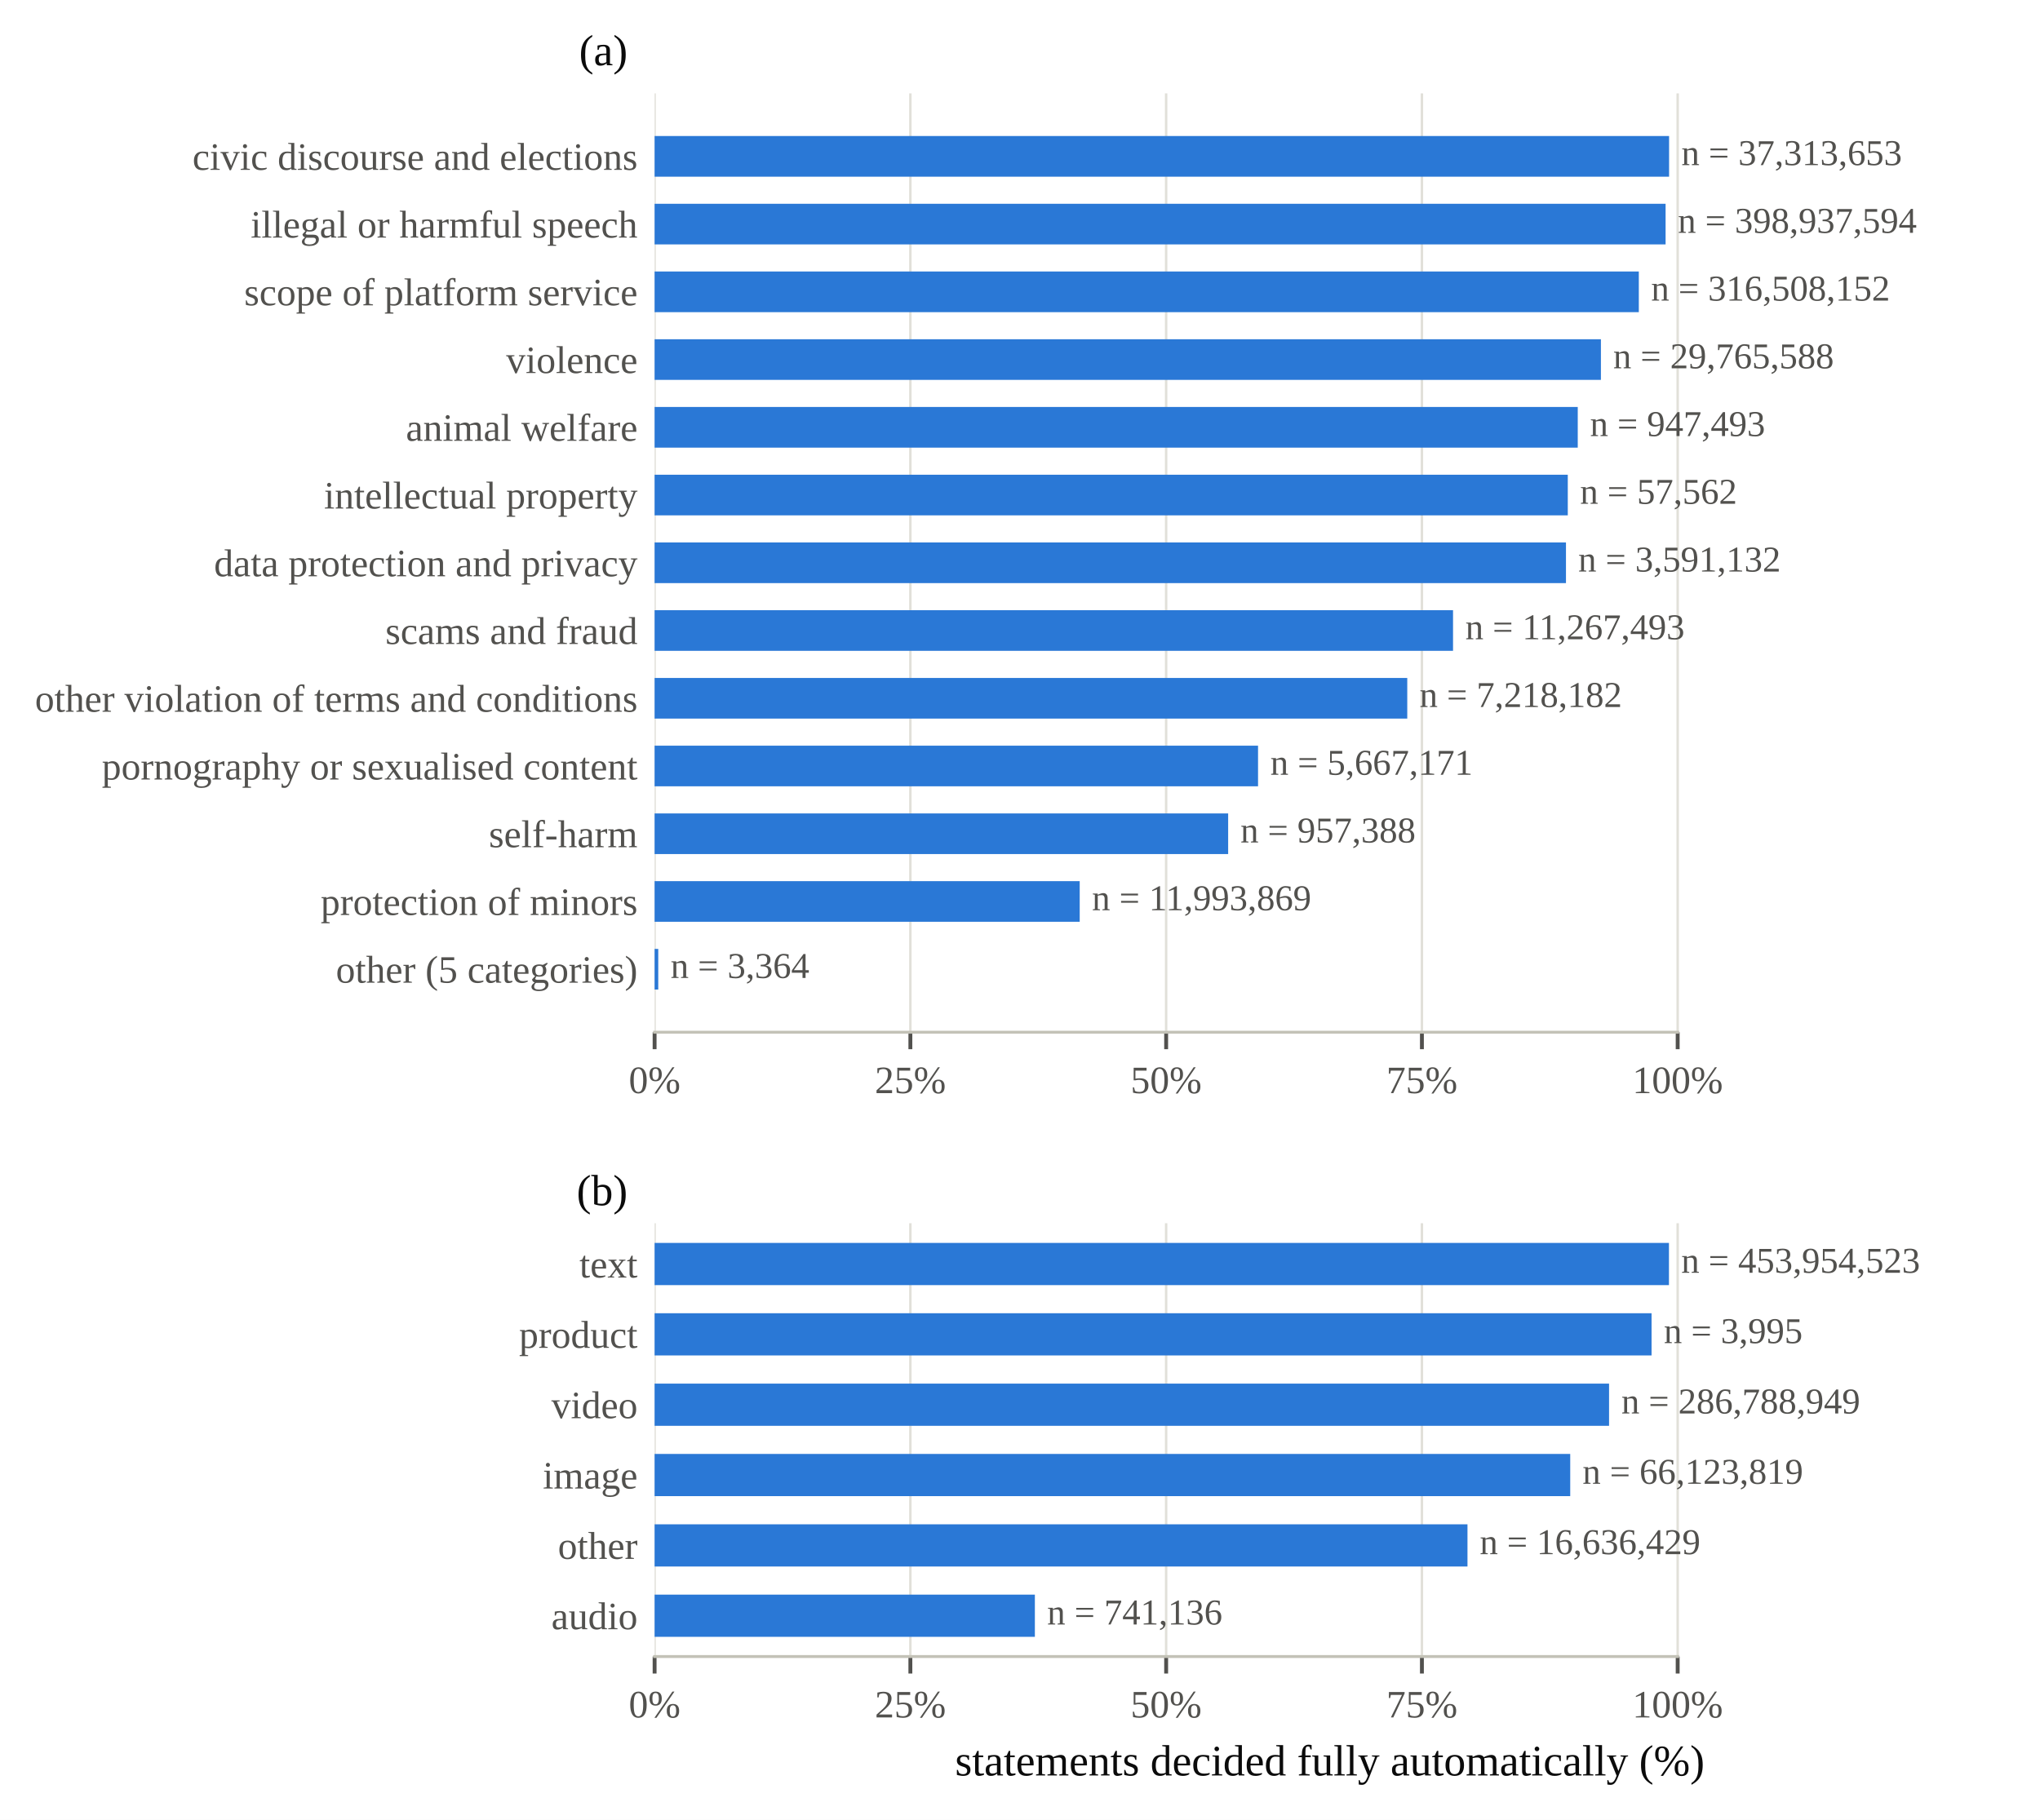
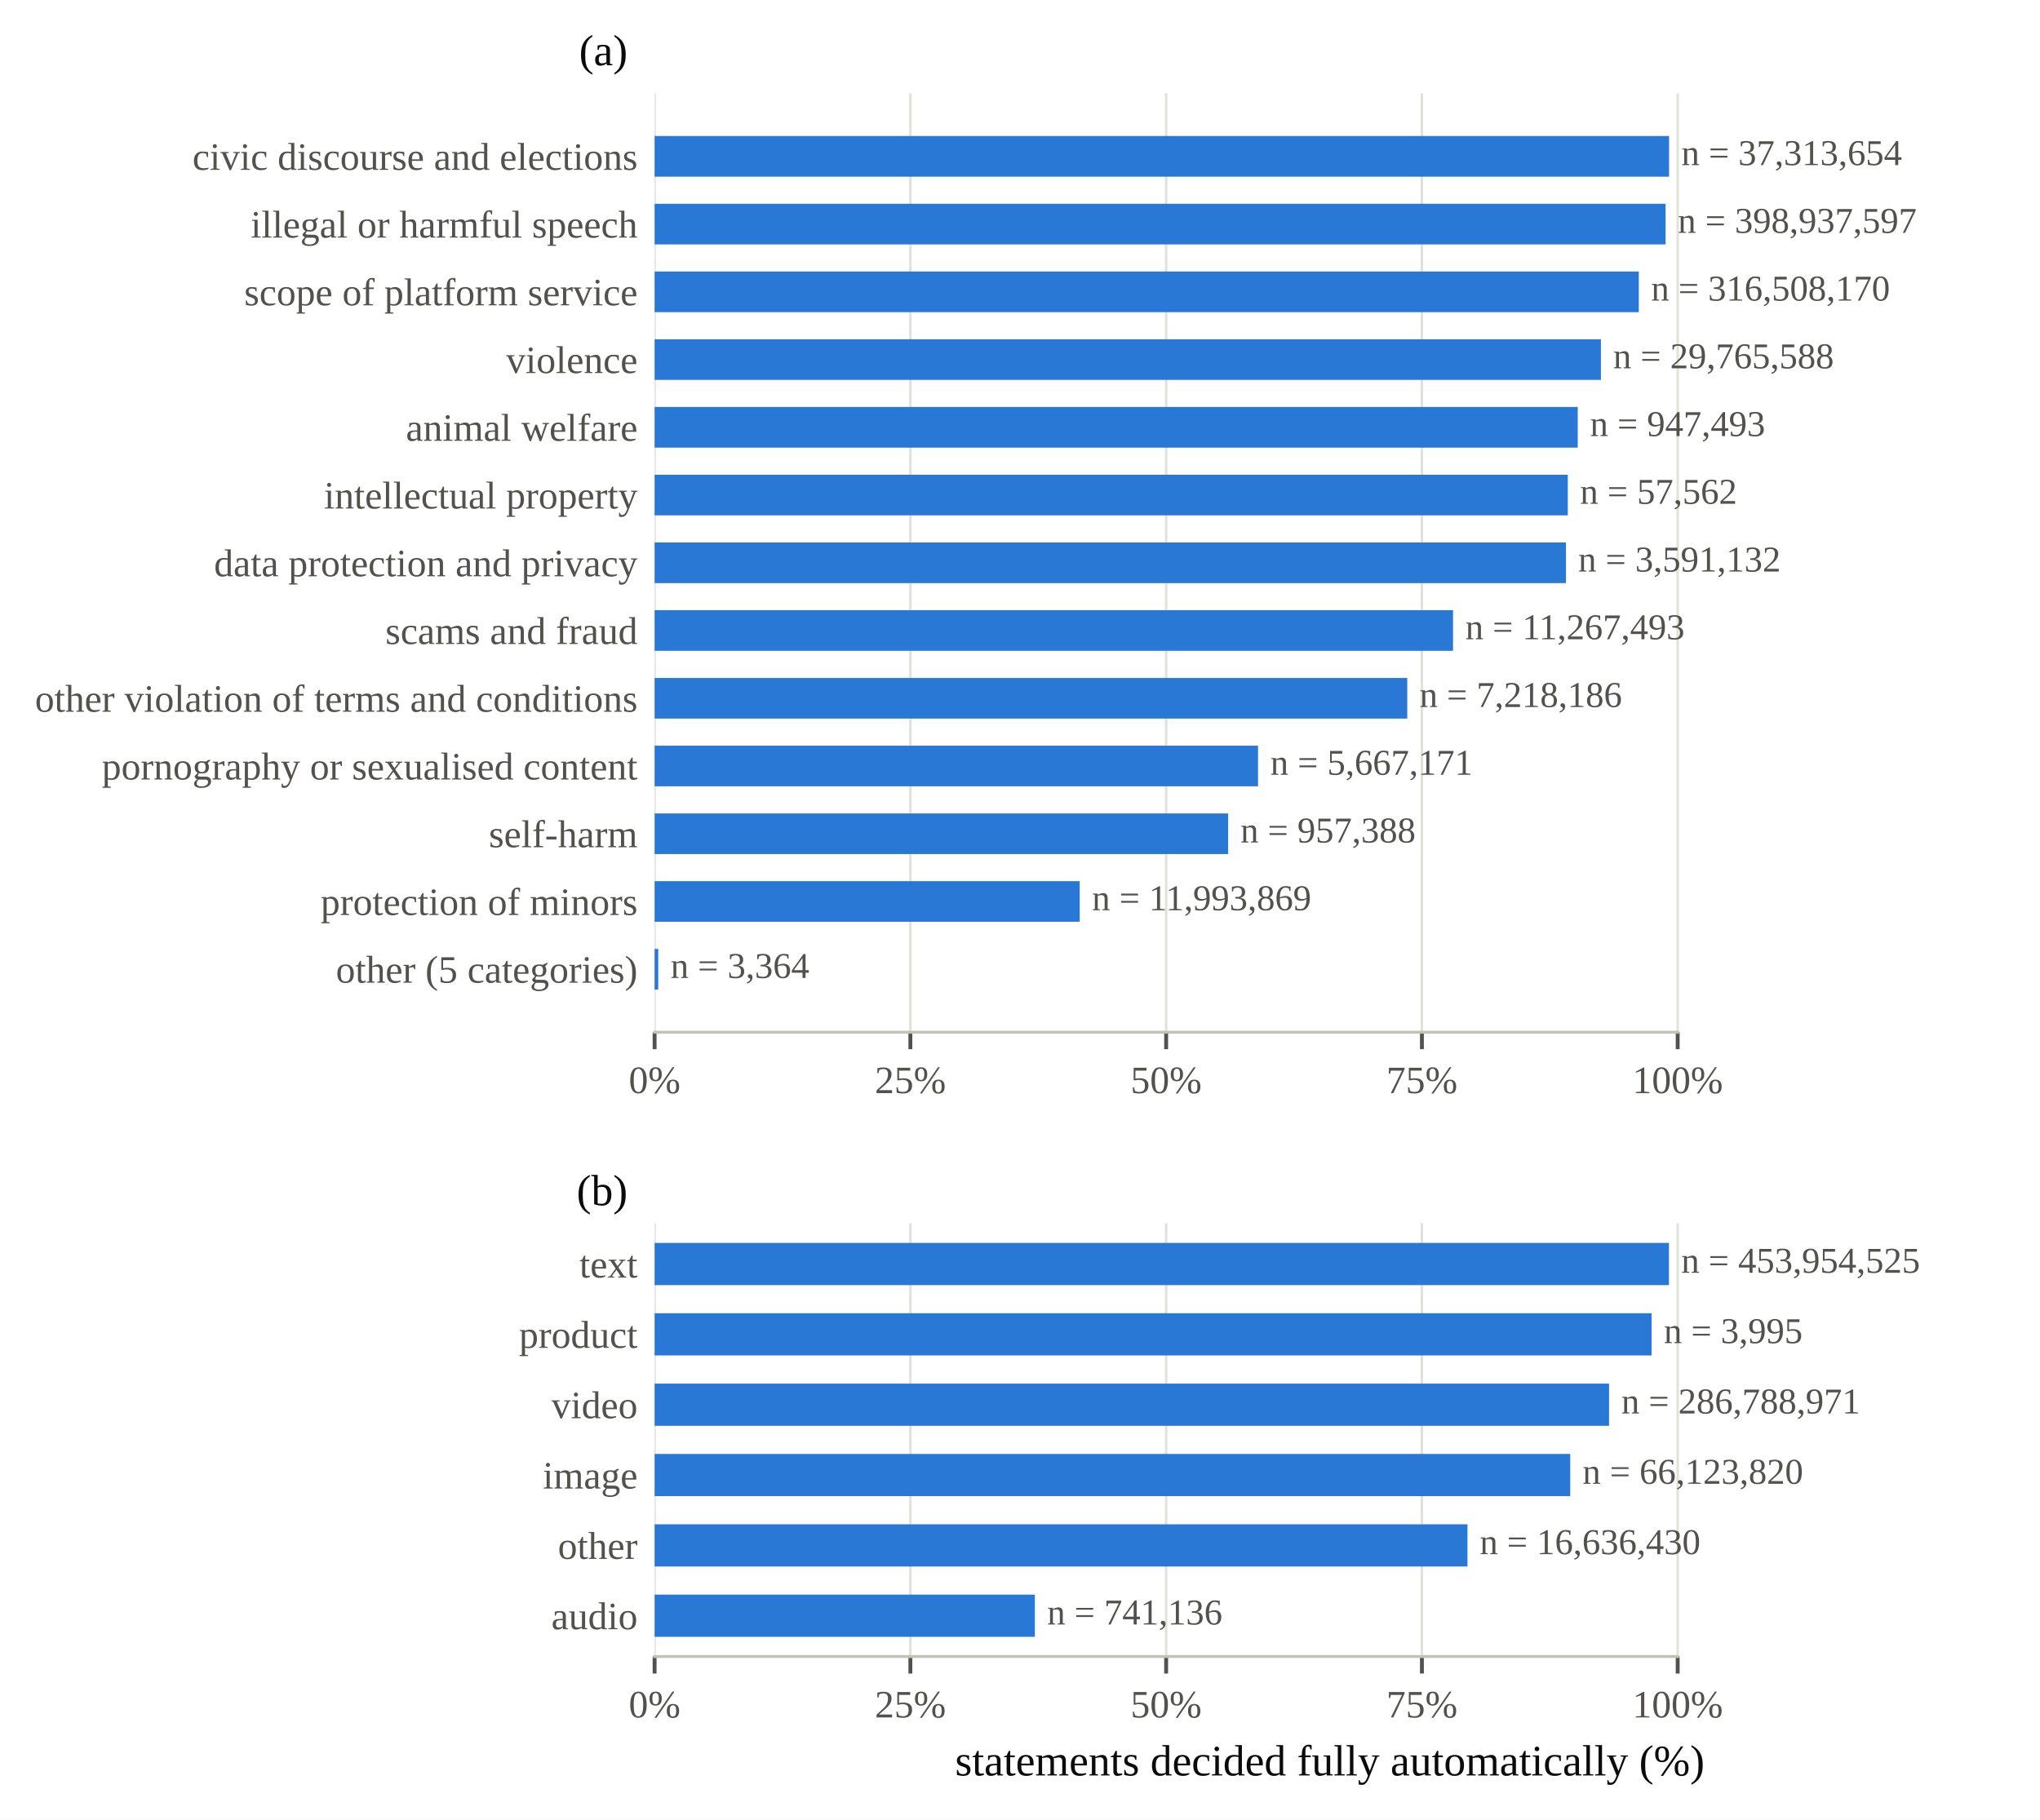
<svg xmlns="http://www.w3.org/2000/svg" xmlns:xlink="http://www.w3.org/1999/xlink" width="420.402pt" height="375.129pt" viewBox="0 0 420.402 375.129" version="1.1">
  <defs>
    <style type="text/css">*{stroke-linejoin: round; stroke-linecap: butt}</style>
  </defs>
  <g id="figure_1">
    <g id="patch_1">
      <path d="M 0 375.129  L 420.402 375.129  L 420.402 0  L 0 0  z " style="fill: #ffffff" />
    </g>
    <g id="axes_1">
      <g id="patch_2">
        <path d="M 134.9 212.776  L 413.202 212.776  L 413.202 19.245  L 134.9 19.245  z " style="fill: #ffffff" />
      </g>
      <g id="matplotlib.axis_1">
        <g id="xtick_1">
          <g id="line2d_1">
-             <path d="M 134.9 212.776  L 134.9 19.245  " clip-path="url(#p66999ff900)" style="fill: none; stroke: #e1e0d9; stroke-width: 0.5; stroke-linecap: square" />
+             <path d="M 134.9 212.776  L 134.9 19.245  " clip-path="url(#p5bbf8edfc2)" style="fill: none; stroke: #e1e0d9; stroke-width: 0.5; stroke-linecap: square" />
          </g>
          <g id="line2d_2">
            <defs>
-               <path id="m1a4d01398b" d="M 0 0  L 0 3.5  " style="stroke: #52514e; stroke-width: 0.8" />
+               <path id="m2fa1c402cd" d="M 0 0  L 0 3.5  " style="stroke: #52514e; stroke-width: 0.8" />
            </defs>
            <g>
-               <use xlink:href="#m1a4d01398b" x="134.9" y="212.776" style="fill: #52514e; stroke: #52514e; stroke-width: 0.8" />
+               <use xlink:href="#m2fa1c402cd" x="134.9" y="212.776" style="fill: #52514e; stroke: #52514e; stroke-width: 0.8" />
            </g>
          </g>
          <g id="text_1">
            <text style="font-size: 8px; font-family: 'Times New Roman'; text-anchor: middle; fill: #52514e" x="134.9" y="225.331" transform="rotate(-0 134.9 225.3307)">0%</text>
          </g>
        </g>
        <g id="xtick_2">
          <g id="line2d_3">
-             <path d="M 187.609 212.776  L 187.609 19.245  " clip-path="url(#p66999ff900)" style="fill: none; stroke: #e1e0d9; stroke-width: 0.5; stroke-linecap: square" />
+             <path d="M 187.609 212.776  L 187.609 19.245  " clip-path="url(#p5bbf8edfc2)" style="fill: none; stroke: #e1e0d9; stroke-width: 0.5; stroke-linecap: square" />
          </g>
          <g id="line2d_4">
            <g>
-               <use xlink:href="#m1a4d01398b" x="187.609" y="212.776" style="fill: #52514e; stroke: #52514e; stroke-width: 0.8" />
+               <use xlink:href="#m2fa1c402cd" x="187.609" y="212.776" style="fill: #52514e; stroke: #52514e; stroke-width: 0.8" />
            </g>
          </g>
          <g id="text_2">
            <text style="font-size: 8px; font-family: 'Times New Roman'; text-anchor: middle; fill: #52514e" x="187.609" y="225.331" transform="rotate(-0 187.6088 225.3307)">25%</text>
          </g>
        </g>
        <g id="xtick_3">
          <g id="line2d_5">
-             <path d="M 240.318 212.776  L 240.318 19.245  " clip-path="url(#p66999ff900)" style="fill: none; stroke: #e1e0d9; stroke-width: 0.5; stroke-linecap: square" />
+             <path d="M 240.318 212.776  L 240.318 19.245  " clip-path="url(#p5bbf8edfc2)" style="fill: none; stroke: #e1e0d9; stroke-width: 0.5; stroke-linecap: square" />
          </g>
          <g id="line2d_6">
            <g>
-               <use xlink:href="#m1a4d01398b" x="240.318" y="212.776" style="fill: #52514e; stroke: #52514e; stroke-width: 0.8" />
+               <use xlink:href="#m2fa1c402cd" x="240.318" y="212.776" style="fill: #52514e; stroke: #52514e; stroke-width: 0.8" />
            </g>
          </g>
          <g id="text_3">
            <text style="font-size: 8px; font-family: 'Times New Roman'; text-anchor: middle; fill: #52514e" x="240.318" y="225.331" transform="rotate(-0 240.3175 225.3307)">50%</text>
          </g>
        </g>
        <g id="xtick_4">
          <g id="line2d_7">
-             <path d="M 293.026 212.776  L 293.026 19.245  " clip-path="url(#p66999ff900)" style="fill: none; stroke: #e1e0d9; stroke-width: 0.5; stroke-linecap: square" />
+             <path d="M 293.026 212.776  L 293.026 19.245  " clip-path="url(#p5bbf8edfc2)" style="fill: none; stroke: #e1e0d9; stroke-width: 0.5; stroke-linecap: square" />
          </g>
          <g id="line2d_8">
            <g>
-               <use xlink:href="#m1a4d01398b" x="293.026" y="212.776" style="fill: #52514e; stroke: #52514e; stroke-width: 0.8" />
+               <use xlink:href="#m2fa1c402cd" x="293.026" y="212.776" style="fill: #52514e; stroke: #52514e; stroke-width: 0.8" />
            </g>
          </g>
          <g id="text_4">
            <text style="font-size: 8px; font-family: 'Times New Roman'; text-anchor: middle; fill: #52514e" x="293.026" y="225.331" transform="rotate(-0 293.0263 225.3307)">75%</text>
          </g>
        </g>
        <g id="xtick_5">
          <g id="line2d_9">
-             <path d="M 345.735 212.776  L 345.735 19.245  " clip-path="url(#p66999ff900)" style="fill: none; stroke: #e1e0d9; stroke-width: 0.5; stroke-linecap: square" />
+             <path d="M 345.735 212.776  L 345.735 19.245  " clip-path="url(#p5bbf8edfc2)" style="fill: none; stroke: #e1e0d9; stroke-width: 0.5; stroke-linecap: square" />
          </g>
          <g id="line2d_10">
            <g>
-               <use xlink:href="#m1a4d01398b" x="345.735" y="212.776" style="fill: #52514e; stroke: #52514e; stroke-width: 0.8" />
+               <use xlink:href="#m2fa1c402cd" x="345.735" y="212.776" style="fill: #52514e; stroke: #52514e; stroke-width: 0.8" />
            </g>
          </g>
          <g id="text_5">
            <text style="font-size: 8px; font-family: 'Times New Roman'; text-anchor: middle; fill: #52514e" x="345.735" y="225.331" transform="rotate(-0 345.7351 225.3307)">100%</text>
          </g>
        </g>
      </g>
      <g id="matplotlib.axis_2">
        <g id="ytick_1">
          <g id="line2d_11" />
          <g id="text_6">
            <text style="font-size: 8px; font-family: 'Times New Roman'; text-anchor: end; fill: #52514e" x="131.4" y="202.567" transform="rotate(-0 131.4 202.5674)">other (5 categories)</text>
          </g>
        </g>
        <g id="ytick_2">
          <g id="line2d_12" />
          <g id="text_7">
            <text style="font-size: 8px; font-family: 'Times New Roman'; text-anchor: end; fill: #52514e" x="131.4" y="188.604" transform="rotate(-0 131.4 188.6042)">protection of minors</text>
          </g>
        </g>
        <g id="ytick_3">
          <g id="line2d_13" />
          <g id="text_8">
            <text style="font-size: 8px; font-family: 'Times New Roman'; text-anchor: end; fill: #52514e" x="131.4" y="174.641" transform="rotate(-0 131.4 174.6409)">self-harm</text>
          </g>
        </g>
        <g id="ytick_4">
          <g id="line2d_14" />
          <g id="text_9">
            <text style="font-size: 8px; font-family: 'Times New Roman'; text-anchor: end; fill: #52514e" x="131.4" y="160.678" transform="rotate(-0 131.4 160.6777)">pornography or sexualised content</text>
          </g>
        </g>
        <g id="ytick_5">
          <g id="line2d_15" />
          <g id="text_10">
            <text style="font-size: 8px; font-family: 'Times New Roman'; text-anchor: end; fill: #52514e" x="131.4" y="146.714" transform="rotate(-0 131.4 146.7144)">other violation of terms and conditions</text>
          </g>
        </g>
        <g id="ytick_6">
          <g id="line2d_16" />
          <g id="text_11">
            <text style="font-size: 8px; font-family: 'Times New Roman'; text-anchor: end; fill: #52514e" x="131.4" y="132.751" transform="rotate(-0 131.4 132.7512)">scams and fraud</text>
          </g>
        </g>
        <g id="ytick_7">
          <g id="line2d_17" />
          <g id="text_12">
            <text style="font-size: 8px; font-family: 'Times New Roman'; text-anchor: end; fill: #52514e" x="131.4" y="118.788" transform="rotate(-0 131.4 118.7879)">data protection and privacy</text>
          </g>
        </g>
        <g id="ytick_8">
          <g id="line2d_18" />
          <g id="text_13">
            <text style="font-size: 8px; font-family: 'Times New Roman'; text-anchor: end; fill: #52514e" x="131.4" y="104.825" transform="rotate(-0 131.4 104.8247)">intellectual property</text>
          </g>
        </g>
        <g id="ytick_9">
          <g id="line2d_19" />
          <g id="text_14">
            <text style="font-size: 8px; font-family: 'Times New Roman'; text-anchor: end; fill: #52514e" x="131.4" y="90.861" transform="rotate(-0 131.4 90.86145)">animal welfare</text>
          </g>
        </g>
        <g id="ytick_10">
          <g id="line2d_20" />
          <g id="text_15">
            <text style="font-size: 8px; font-family: 'Times New Roman'; text-anchor: end; fill: #52514e" x="131.4" y="76.898" transform="rotate(-0 131.4 76.8982)">violence</text>
          </g>
        </g>
        <g id="ytick_11">
          <g id="line2d_21" />
          <g id="text_16">
            <text style="font-size: 8px; font-family: 'Times New Roman'; text-anchor: end; fill: #52514e" x="131.4" y="62.935" transform="rotate(-0 131.4 62.93496)">scope of platform service</text>
          </g>
        </g>
        <g id="ytick_12">
          <g id="line2d_22" />
          <g id="text_17">
            <text style="font-size: 8px; font-family: 'Times New Roman'; text-anchor: end; fill: #52514e" x="131.4" y="48.972" transform="rotate(-0 131.4 48.97171)">illegal or harmful speech</text>
          </g>
        </g>
        <g id="ytick_13">
          <g id="line2d_23" />
          <g id="text_18">
            <text style="font-size: 8px; font-family: 'Times New Roman'; text-anchor: end; fill: #52514e" x="131.4" y="35.008" transform="rotate(-0 131.4 35.00846)">civic discourse and elections</text>
          </g>
        </g>
      </g>
      <g id="patch_3">
-         <path d="M 134.9 203.979  L 135.652 203.979  L 135.652 195.601  L 134.9 195.601  z " clip-path="url(#p66999ff900)" style="fill: #2a78d6" />
+         <path d="M 134.9 203.979  L 135.652 203.979  L 135.652 195.601  L 134.9 195.601  z " clip-path="url(#p5bbf8edfc2)" style="fill: #2a78d6" />
      </g>
      <g id="patch_4">
-         <path d="M 134.9 190.016  L 222.505 190.016  L 222.505 181.638  L 134.9 181.638  z " clip-path="url(#p66999ff900)" style="fill: #2a78d6" />
+         <path d="M 134.9 190.016  L 222.505 190.016  L 222.505 181.638  L 134.9 181.638  z " clip-path="url(#p5bbf8edfc2)" style="fill: #2a78d6" />
      </g>
      <g id="patch_5">
-         <path d="M 134.9 176.052  L 253.098 176.052  L 253.098 167.674  L 134.9 167.674  z " clip-path="url(#p66999ff900)" style="fill: #2a78d6" />
+         <path d="M 134.9 176.052  L 253.098 176.052  L 253.098 167.674  L 134.9 167.674  z " clip-path="url(#p5bbf8edfc2)" style="fill: #2a78d6" />
      </g>
      <g id="patch_6">
-         <path d="M 134.9 162.089  L 259.257 162.089  L 259.257 153.711  L 134.9 153.711  z " clip-path="url(#p66999ff900)" style="fill: #2a78d6" />
+         <path d="M 134.9 162.089  L 259.257 162.089  L 259.257 153.711  L 134.9 153.711  z " clip-path="url(#p5bbf8edfc2)" style="fill: #2a78d6" />
      </g>
      <g id="patch_7">
-         <path d="M 134.9 148.126  L 290.007 148.126  L 290.007 139.748  L 134.9 139.748  z " clip-path="url(#p66999ff900)" style="fill: #2a78d6" />
+         <path d="M 134.9 148.126  L 290.007 148.126  L 290.007 139.748  L 134.9 139.748  z " clip-path="url(#p5bbf8edfc2)" style="fill: #2a78d6" />
      </g>
      <g id="patch_8">
-         <path d="M 134.9 134.163  L 299.441 134.163  L 299.441 125.785  L 134.9 125.785  z " clip-path="url(#p66999ff900)" style="fill: #2a78d6" />
+         <path d="M 134.9 134.163  L 299.441 134.163  L 299.441 125.785  L 134.9 125.785  z " clip-path="url(#p5bbf8edfc2)" style="fill: #2a78d6" />
      </g>
      <g id="patch_9">
-         <path d="M 134.9 120.199  L 322.714 120.199  L 322.714 111.821  L 134.9 111.821  z " clip-path="url(#p66999ff900)" style="fill: #2a78d6" />
+         <path d="M 134.9 120.199  L 322.714 120.199  L 322.714 111.821  L 134.9 111.821  z " clip-path="url(#p5bbf8edfc2)" style="fill: #2a78d6" />
      </g>
      <g id="patch_10">
-         <path d="M 134.9 106.236  L 323.088 106.236  L 323.088 97.858  L 134.9 97.858  z " clip-path="url(#p66999ff900)" style="fill: #2a78d6" />
+         <path d="M 134.9 106.236  L 323.088 106.236  L 323.088 97.858  L 134.9 97.858  z " clip-path="url(#p5bbf8edfc2)" style="fill: #2a78d6" />
      </g>
      <g id="patch_11">
-         <path d="M 134.9 92.273  L 325.142 92.273  L 325.142 83.895  L 134.9 83.895  z " clip-path="url(#p66999ff900)" style="fill: #2a78d6" />
+         <path d="M 134.9 92.273  L 325.142 92.273  L 325.142 83.895  L 134.9 83.895  z " clip-path="url(#p5bbf8edfc2)" style="fill: #2a78d6" />
      </g>
      <g id="patch_12">
-         <path d="M 134.9 78.31  L 329.916 78.31  L 329.916 69.932  L 134.9 69.932  z " clip-path="url(#p66999ff900)" style="fill: #2a78d6" />
+         <path d="M 134.9 78.31  L 329.916 78.31  L 329.916 69.932  L 134.9 69.932  z " clip-path="url(#p5bbf8edfc2)" style="fill: #2a78d6" />
      </g>
      <g id="patch_13">
-         <path d="M 134.9 64.346  L 337.726 64.346  L 337.726 55.968  L 134.9 55.968  z " clip-path="url(#p66999ff900)" style="fill: #2a78d6" />
+         <path d="M 134.9 64.346  L 337.726 64.346  L 337.726 55.968  L 134.9 55.968  z " clip-path="url(#p5bbf8edfc2)" style="fill: #2a78d6" />
      </g>
      <g id="patch_14">
-         <path d="M 134.9 50.383  L 343.243 50.383  L 343.243 42.005  L 134.9 42.005  z " clip-path="url(#p66999ff900)" style="fill: #2a78d6" />
+         <path d="M 134.9 50.383  L 343.243 50.383  L 343.243 42.005  L 134.9 42.005  z " clip-path="url(#p5bbf8edfc2)" style="fill: #2a78d6" />
      </g>
      <g id="patch_15">
-         <path d="M 134.9 36.42  L 343.964 36.42  L 343.964 28.042  L 134.9 28.042  z " clip-path="url(#p66999ff900)" style="fill: #2a78d6" />
+         <path d="M 134.9 36.42  L 343.964 36.42  L 343.964 28.042  L 134.9 28.042  z " clip-path="url(#p5bbf8edfc2)" style="fill: #2a78d6" />
      </g>
      <g id="patch_16">
        <path d="M 134.9 212.776  L 345.735 212.776  " style="fill: none; stroke: #c3c2b7; stroke-width: 0.6; stroke-linejoin: miter; stroke-linecap: square" />
      </g>
      <g id="text_19">
        <text style="font-size: 7.5px; font-family: 'Times New Roman'; text-anchor: start; fill: #52514e" x="138.182" y="201.592" transform="rotate(-0 138.1821 201.5917)">n = 3,364</text>
      </g>
      <g id="text_20">
        <text style="font-size: 7.5px; font-family: 'Times New Roman'; text-anchor: start; fill: #52514e" x="225.035" y="187.628" transform="rotate(-0 225.0347 187.6284)">n = 11,993,869</text>
      </g>
      <g id="text_21">
        <text style="font-size: 7.5px; font-family: 'Times New Roman'; text-anchor: start; fill: #52514e" x="255.628" y="173.665" transform="rotate(-0 255.628 173.6652)">n = 957,388</text>
      </g>
      <g id="text_22">
        <text style="font-size: 7.5px; font-family: 'Times New Roman'; text-anchor: start; fill: #52514e" x="261.787" y="159.702" transform="rotate(-0 261.7873 159.7019)">n = 5,667,171</text>
      </g>
      <g id="text_23">
-         <text style="font-size: 7.5px; font-family: 'Times New Roman'; text-anchor: start; fill: #52514e" x="292.537" y="145.739" transform="rotate(-0 292.5366 145.7387)">n = 7,218,182</text>
+         <text style="font-size: 7.5px; font-family: 'Times New Roman'; text-anchor: start; fill: #52514e" x="292.537" y="145.739" transform="rotate(-0 292.5366 145.7387)">n = 7,218,186</text>
      </g>
      <g id="text_24">
        <text style="font-size: 7.5px; font-family: 'Times New Roman'; text-anchor: start; fill: #52514e" x="301.971" y="131.775" transform="rotate(-0 301.9714 131.7754)">n = 11,267,493</text>
      </g>
      <g id="text_25">
        <text style="font-size: 7.5px; font-family: 'Times New Roman'; text-anchor: start; fill: #52514e" x="325.244" y="117.812" transform="rotate(-0 325.2442 117.8122)">n = 3,591,132</text>
      </g>
      <g id="text_26">
        <text style="font-size: 7.5px; font-family: 'Times New Roman'; text-anchor: start; fill: #52514e" x="325.618" y="103.849" transform="rotate(-0 325.6183 103.849)">n = 57,562</text>
      </g>
      <g id="text_27">
        <text style="font-size: 7.5px; font-family: 'Times New Roman'; text-anchor: start; fill: #52514e" x="327.672" y="89.886" transform="rotate(-0 327.6716 89.88571)">n = 947,493</text>
      </g>
      <g id="text_28">
        <text style="font-size: 7.5px; font-family: 'Times New Roman'; text-anchor: start; fill: #52514e" x="332.446" y="75.922" transform="rotate(-0 332.446 75.92246)">n = 29,765,588</text>
      </g>
      <g id="text_29">
-         <text style="font-size: 7.5px; font-family: 'Times New Roman'; text-anchor: start; fill: #52514e" x="340.256" y="61.959" transform="rotate(-0 340.2556 61.95921)">n = 316,508,152</text>
+         <text style="font-size: 7.5px; font-family: 'Times New Roman'; text-anchor: start; fill: #52514e" x="340.256" y="61.959" transform="rotate(-0 340.2556 61.95921)">n = 316,508,170</text>
      </g>
      <g id="text_30">
-         <text style="font-size: 7.5px; font-family: 'Times New Roman'; text-anchor: start; fill: #52514e" x="345.773" y="47.996" transform="rotate(-0 345.7734 47.99597)">n = 398,937,594</text>
+         <text style="font-size: 7.5px; font-family: 'Times New Roman'; text-anchor: start; fill: #52514e" x="345.773" y="47.996" transform="rotate(-0 345.7734 47.99597)">n = 398,937,597</text>
      </g>
      <g id="text_31">
-         <text style="font-size: 7.5px; font-family: 'Times New Roman'; text-anchor: start; fill: #52514e" x="346.494" y="34.033" transform="rotate(-0 346.4941 34.03272)">n = 37,313,653</text>
+         <text style="font-size: 7.5px; font-family: 'Times New Roman'; text-anchor: start; fill: #52514e" x="346.494" y="34.033" transform="rotate(-0 346.4941 34.03272)">n = 37,313,654</text>
      </g>
      <g id="text_32">
        <text style="font-size: 9px; font-family: 'Times New Roman'; text-anchor: end; fill: #0b0b0b" x="129.334" y="13.449" transform="rotate(-0 129.334 13.44937)">(a)</text>
      </g>
    </g>
    <g id="axes_2">
      <g id="patch_17">
        <path d="M 134.9 341.471  L 413.202 341.471  L 413.202 252.149  L 134.9 252.149  z " style="fill: #ffffff" />
      </g>
      <g id="matplotlib.axis_3">
        <g id="xtick_6">
          <g id="line2d_24">
-             <path d="M 134.9 341.471  L 134.9 252.149  " clip-path="url(#p47133f45c0)" style="fill: none; stroke: #e1e0d9; stroke-width: 0.5; stroke-linecap: square" />
+             <path d="M 134.9 341.471  L 134.9 252.149  " clip-path="url(#pc3b278df54)" style="fill: none; stroke: #e1e0d9; stroke-width: 0.5; stroke-linecap: square" />
          </g>
          <g id="line2d_25">
            <g>
-               <use xlink:href="#m1a4d01398b" x="134.9" y="341.471" style="fill: #52514e; stroke: #52514e; stroke-width: 0.8" />
+               <use xlink:href="#m2fa1c402cd" x="134.9" y="341.471" style="fill: #52514e; stroke: #52514e; stroke-width: 0.8" />
            </g>
          </g>
          <g id="text_33">
            <text style="font-size: 8px; font-family: 'Times New Roman'; text-anchor: middle; fill: #52514e" x="134.9" y="354.026" transform="rotate(-0 134.9 354.0262)">0%</text>
          </g>
        </g>
        <g id="xtick_7">
          <g id="line2d_26">
-             <path d="M 187.609 341.471  L 187.609 252.149  " clip-path="url(#p47133f45c0)" style="fill: none; stroke: #e1e0d9; stroke-width: 0.5; stroke-linecap: square" />
+             <path d="M 187.609 341.471  L 187.609 252.149  " clip-path="url(#pc3b278df54)" style="fill: none; stroke: #e1e0d9; stroke-width: 0.5; stroke-linecap: square" />
          </g>
          <g id="line2d_27">
            <g>
-               <use xlink:href="#m1a4d01398b" x="187.609" y="341.471" style="fill: #52514e; stroke: #52514e; stroke-width: 0.8" />
+               <use xlink:href="#m2fa1c402cd" x="187.609" y="341.471" style="fill: #52514e; stroke: #52514e; stroke-width: 0.8" />
            </g>
          </g>
          <g id="text_34">
            <text style="font-size: 8px; font-family: 'Times New Roman'; text-anchor: middle; fill: #52514e" x="187.609" y="354.026" transform="rotate(-0 187.6088 354.0262)">25%</text>
          </g>
        </g>
        <g id="xtick_8">
          <g id="line2d_28">
-             <path d="M 240.318 341.471  L 240.318 252.149  " clip-path="url(#p47133f45c0)" style="fill: none; stroke: #e1e0d9; stroke-width: 0.5; stroke-linecap: square" />
+             <path d="M 240.318 341.471  L 240.318 252.149  " clip-path="url(#pc3b278df54)" style="fill: none; stroke: #e1e0d9; stroke-width: 0.5; stroke-linecap: square" />
          </g>
          <g id="line2d_29">
            <g>
-               <use xlink:href="#m1a4d01398b" x="240.318" y="341.471" style="fill: #52514e; stroke: #52514e; stroke-width: 0.8" />
+               <use xlink:href="#m2fa1c402cd" x="240.318" y="341.471" style="fill: #52514e; stroke: #52514e; stroke-width: 0.8" />
            </g>
          </g>
          <g id="text_35">
            <text style="font-size: 8px; font-family: 'Times New Roman'; text-anchor: middle; fill: #52514e" x="240.318" y="354.026" transform="rotate(-0 240.3175 354.0262)">50%</text>
          </g>
        </g>
        <g id="xtick_9">
          <g id="line2d_30">
-             <path d="M 293.026 341.471  L 293.026 252.149  " clip-path="url(#p47133f45c0)" style="fill: none; stroke: #e1e0d9; stroke-width: 0.5; stroke-linecap: square" />
+             <path d="M 293.026 341.471  L 293.026 252.149  " clip-path="url(#pc3b278df54)" style="fill: none; stroke: #e1e0d9; stroke-width: 0.5; stroke-linecap: square" />
          </g>
          <g id="line2d_31">
            <g>
-               <use xlink:href="#m1a4d01398b" x="293.026" y="341.471" style="fill: #52514e; stroke: #52514e; stroke-width: 0.8" />
+               <use xlink:href="#m2fa1c402cd" x="293.026" y="341.471" style="fill: #52514e; stroke: #52514e; stroke-width: 0.8" />
            </g>
          </g>
          <g id="text_36">
            <text style="font-size: 8px; font-family: 'Times New Roman'; text-anchor: middle; fill: #52514e" x="293.026" y="354.026" transform="rotate(-0 293.0263 354.0262)">75%</text>
          </g>
        </g>
        <g id="xtick_10">
          <g id="line2d_32">
-             <path d="M 345.735 341.471  L 345.735 252.149  " clip-path="url(#p47133f45c0)" style="fill: none; stroke: #e1e0d9; stroke-width: 0.5; stroke-linecap: square" />
+             <path d="M 345.735 341.471  L 345.735 252.149  " clip-path="url(#pc3b278df54)" style="fill: none; stroke: #e1e0d9; stroke-width: 0.5; stroke-linecap: square" />
          </g>
          <g id="line2d_33">
            <g>
-               <use xlink:href="#m1a4d01398b" x="345.735" y="341.471" style="fill: #52514e; stroke: #52514e; stroke-width: 0.8" />
+               <use xlink:href="#m2fa1c402cd" x="345.735" y="341.471" style="fill: #52514e; stroke: #52514e; stroke-width: 0.8" />
            </g>
          </g>
          <g id="text_37">
            <text style="font-size: 8px; font-family: 'Times New Roman'; text-anchor: middle; fill: #52514e" x="345.735" y="354.026" transform="rotate(-0 345.7351 354.0262)">100%</text>
          </g>
        </g>
        <g id="text_38">
          <text style="font-size: 9px; font-family: 'Times New Roman'; text-anchor: middle; fill: #0b0b0b" x="274.051" y="365.987" transform="rotate(-0 274.0512 365.9868)">statements decided fully automatically (%)</text>
        </g>
      </g>
      <g id="matplotlib.axis_4">
        <g id="ytick_14">
          <g id="line2d_34" />
          <g id="text_39">
            <text style="font-size: 8px; font-family: 'Times New Roman'; text-anchor: end; fill: #52514e" x="131.4" y="335.839" transform="rotate(-0 131.4 335.8385)">audio</text>
          </g>
        </g>
        <g id="ytick_15">
          <g id="line2d_35" />
          <g id="text_40">
            <text style="font-size: 8px; font-family: 'Times New Roman'; text-anchor: end; fill: #52514e" x="131.4" y="321.338" transform="rotate(-0 131.4 321.3382)">other</text>
          </g>
        </g>
        <g id="ytick_16">
          <g id="line2d_36" />
          <g id="text_41">
            <text style="font-size: 8px; font-family: 'Times New Roman'; text-anchor: end; fill: #52514e" x="131.4" y="306.838" transform="rotate(-0 131.4 306.8379)">image</text>
          </g>
        </g>
        <g id="ytick_17">
          <g id="line2d_37" />
          <g id="text_42">
            <text style="font-size: 8px; font-family: 'Times New Roman'; text-anchor: end; fill: #52514e" x="131.4" y="292.338" transform="rotate(-0 131.4 292.3377)">video</text>
          </g>
        </g>
        <g id="ytick_18">
          <g id="line2d_38" />
          <g id="text_43">
            <text style="font-size: 8px; font-family: 'Times New Roman'; text-anchor: end; fill: #52514e" x="131.4" y="277.837" transform="rotate(-0 131.4 277.8374)">product</text>
          </g>
        </g>
        <g id="ytick_19">
          <g id="line2d_39" />
          <g id="text_44">
            <text style="font-size: 8px; font-family: 'Times New Roman'; text-anchor: end; fill: #52514e" x="131.4" y="263.337" transform="rotate(-0 131.4 263.3371)">text</text>
          </g>
        </g>
      </g>
      <g id="patch_18">
-         <path d="M 134.9 337.411  L 213.265 337.411  L 213.265 328.711  L 134.9 328.711  z " clip-path="url(#p47133f45c0)" style="fill: #2a78d6" />
+         <path d="M 134.9 337.411  L 213.265 337.411  L 213.265 328.711  L 134.9 328.711  z " clip-path="url(#pc3b278df54)" style="fill: #2a78d6" />
      </g>
      <g id="patch_19">
-         <path d="M 134.9 322.911  L 302.417 322.911  L 302.417 314.211  L 134.9 314.211  z " clip-path="url(#p47133f45c0)" style="fill: #2a78d6" />
+         <path d="M 134.9 322.911  L 302.417 322.911  L 302.417 314.211  L 134.9 314.211  z " clip-path="url(#pc3b278df54)" style="fill: #2a78d6" />
      </g>
      <g id="patch_20">
-         <path d="M 134.9 308.411  L 323.591 308.411  L 323.591 299.71  L 134.9 299.71  z " clip-path="url(#p47133f45c0)" style="fill: #2a78d6" />
+         <path d="M 134.9 308.411  L 323.591 308.411  L 323.591 299.71  L 134.9 299.71  z " clip-path="url(#pc3b278df54)" style="fill: #2a78d6" />
      </g>
      <g id="patch_21">
-         <path d="M 134.9 293.91  L 331.594 293.91  L 331.594 285.21  L 134.9 285.21  z " clip-path="url(#p47133f45c0)" style="fill: #2a78d6" />
+         <path d="M 134.9 293.91  L 331.594 293.91  L 331.594 285.21  L 134.9 285.21  z " clip-path="url(#pc3b278df54)" style="fill: #2a78d6" />
      </g>
      <g id="patch_22">
-         <path d="M 134.9 279.41  L 340.352 279.41  L 340.352 270.71  L 134.9 270.71  z " clip-path="url(#p47133f45c0)" style="fill: #2a78d6" />
+         <path d="M 134.9 279.41  L 340.352 279.41  L 340.352 270.71  L 134.9 270.71  z " clip-path="url(#pc3b278df54)" style="fill: #2a78d6" />
      </g>
      <g id="patch_23">
-         <path d="M 134.9 264.91  L 343.936 264.91  L 343.936 256.209  L 134.9 256.209  z " clip-path="url(#p47133f45c0)" style="fill: #2a78d6" />
+         <path d="M 134.9 264.91  L 343.936 264.91  L 343.936 256.209  L 134.9 256.209  z " clip-path="url(#pc3b278df54)" style="fill: #2a78d6" />
      </g>
      <g id="patch_24">
        <path d="M 134.9 341.471  L 345.735 341.471  " style="fill: none; stroke: #c3c2b7; stroke-width: 0.6; stroke-linejoin: miter; stroke-linecap: square" />
      </g>
      <g id="text_45">
        <text style="font-size: 7.5px; font-family: 'Times New Roman'; text-anchor: start; fill: #52514e" x="215.795" y="334.863" transform="rotate(-0 215.7948 334.8628)">n = 741,136</text>
      </g>
      <g id="text_46">
-         <text style="font-size: 7.5px; font-family: 'Times New Roman'; text-anchor: start; fill: #52514e" x="304.947" y="320.363" transform="rotate(-0 304.9475 320.3625)">n = 16,636,429</text>
+         <text style="font-size: 7.5px; font-family: 'Times New Roman'; text-anchor: start; fill: #52514e" x="304.947" y="320.363" transform="rotate(-0 304.9475 320.3625)">n = 16,636,430</text>
      </g>
      <g id="text_47">
-         <text style="font-size: 7.5px; font-family: 'Times New Roman'; text-anchor: start; fill: #52514e" x="326.121" y="305.862" transform="rotate(-0 326.1205 305.8622)">n = 66,123,819</text>
+         <text style="font-size: 7.5px; font-family: 'Times New Roman'; text-anchor: start; fill: #52514e" x="326.121" y="305.862" transform="rotate(-0 326.1205 305.8622)">n = 66,123,820</text>
      </g>
      <g id="text_48">
-         <text style="font-size: 7.5px; font-family: 'Times New Roman'; text-anchor: start; fill: #52514e" x="334.124" y="291.362" transform="rotate(-0 334.1241 291.3619)">n = 286,788,949</text>
+         <text style="font-size: 7.5px; font-family: 'Times New Roman'; text-anchor: start; fill: #52514e" x="334.124" y="291.362" transform="rotate(-0 334.1241 291.3619)">n = 286,788,971</text>
      </g>
      <g id="text_49">
        <text style="font-size: 7.5px; font-family: 'Times New Roman'; text-anchor: start; fill: #52514e" x="342.882" y="276.862" transform="rotate(-0 342.8821 276.8616)">n = 3,995</text>
      </g>
      <g id="text_50">
-         <text style="font-size: 7.5px; font-family: 'Times New Roman'; text-anchor: start; fill: #52514e" x="346.466" y="262.361" transform="rotate(-0 346.4664 262.3613)">n = 453,954,523</text>
+         <text style="font-size: 7.5px; font-family: 'Times New Roman'; text-anchor: start; fill: #52514e" x="346.466" y="262.361" transform="rotate(-0 346.4664 262.3613)">n = 453,954,525</text>
      </g>
      <g id="text_51">
        <text style="font-size: 9px; font-family: 'Times New Roman'; text-anchor: end; fill: #0b0b0b" x="129.334" y="248.438" transform="rotate(-0 129.334 248.4378)">(b)</text>
      </g>
    </g>
  </g>
  <defs>
-     <clipPath id="p66999ff900">
+     <clipPath id="p5bbf8edfc2">
      <rect x="134.9" y="19.245" width="278.302" height="193.531" />
    </clipPath>
-     <clipPath id="p47133f45c0">
+     <clipPath id="pc3b278df54">
      <rect x="134.9" y="252.149" width="278.302" height="89.322" />
    </clipPath>
  </defs>
</svg>
